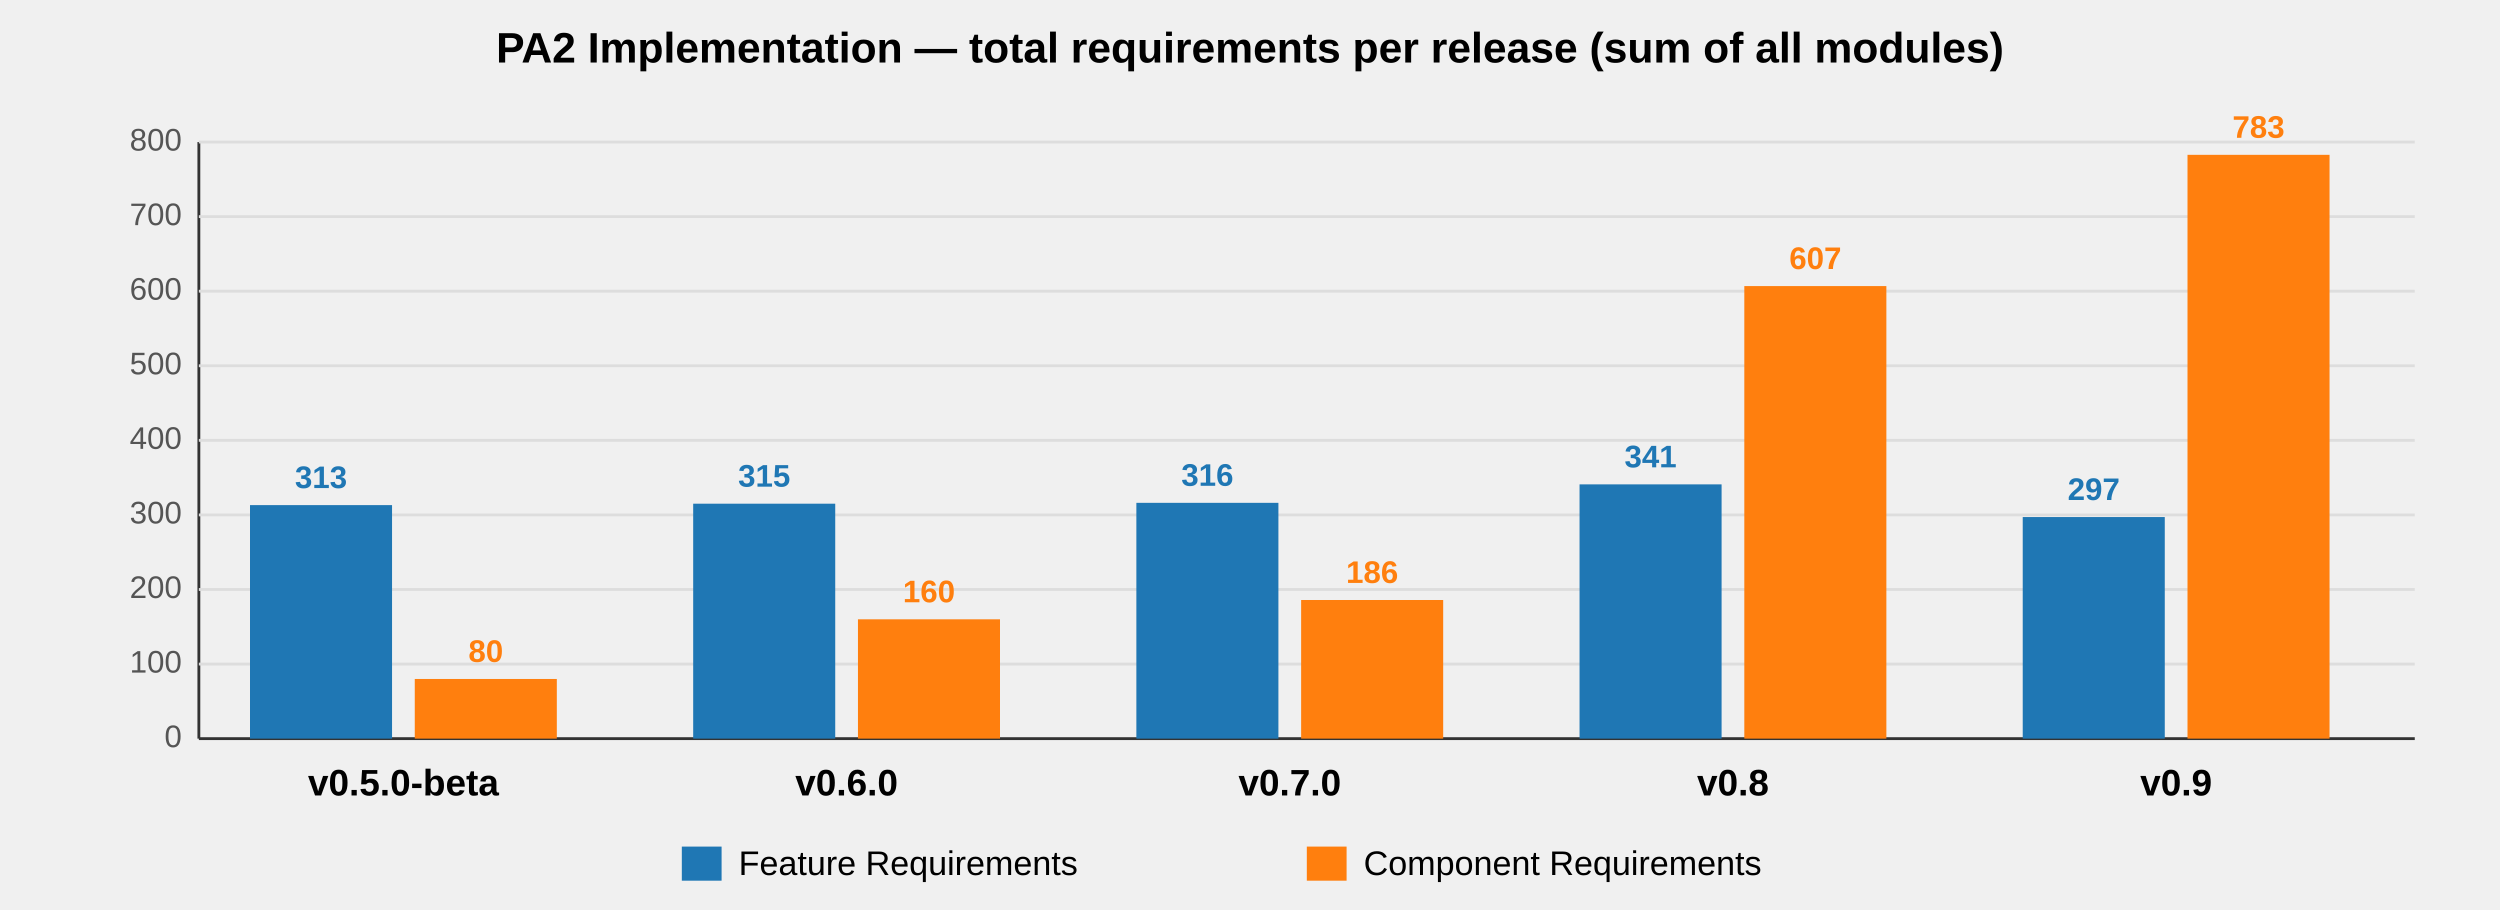
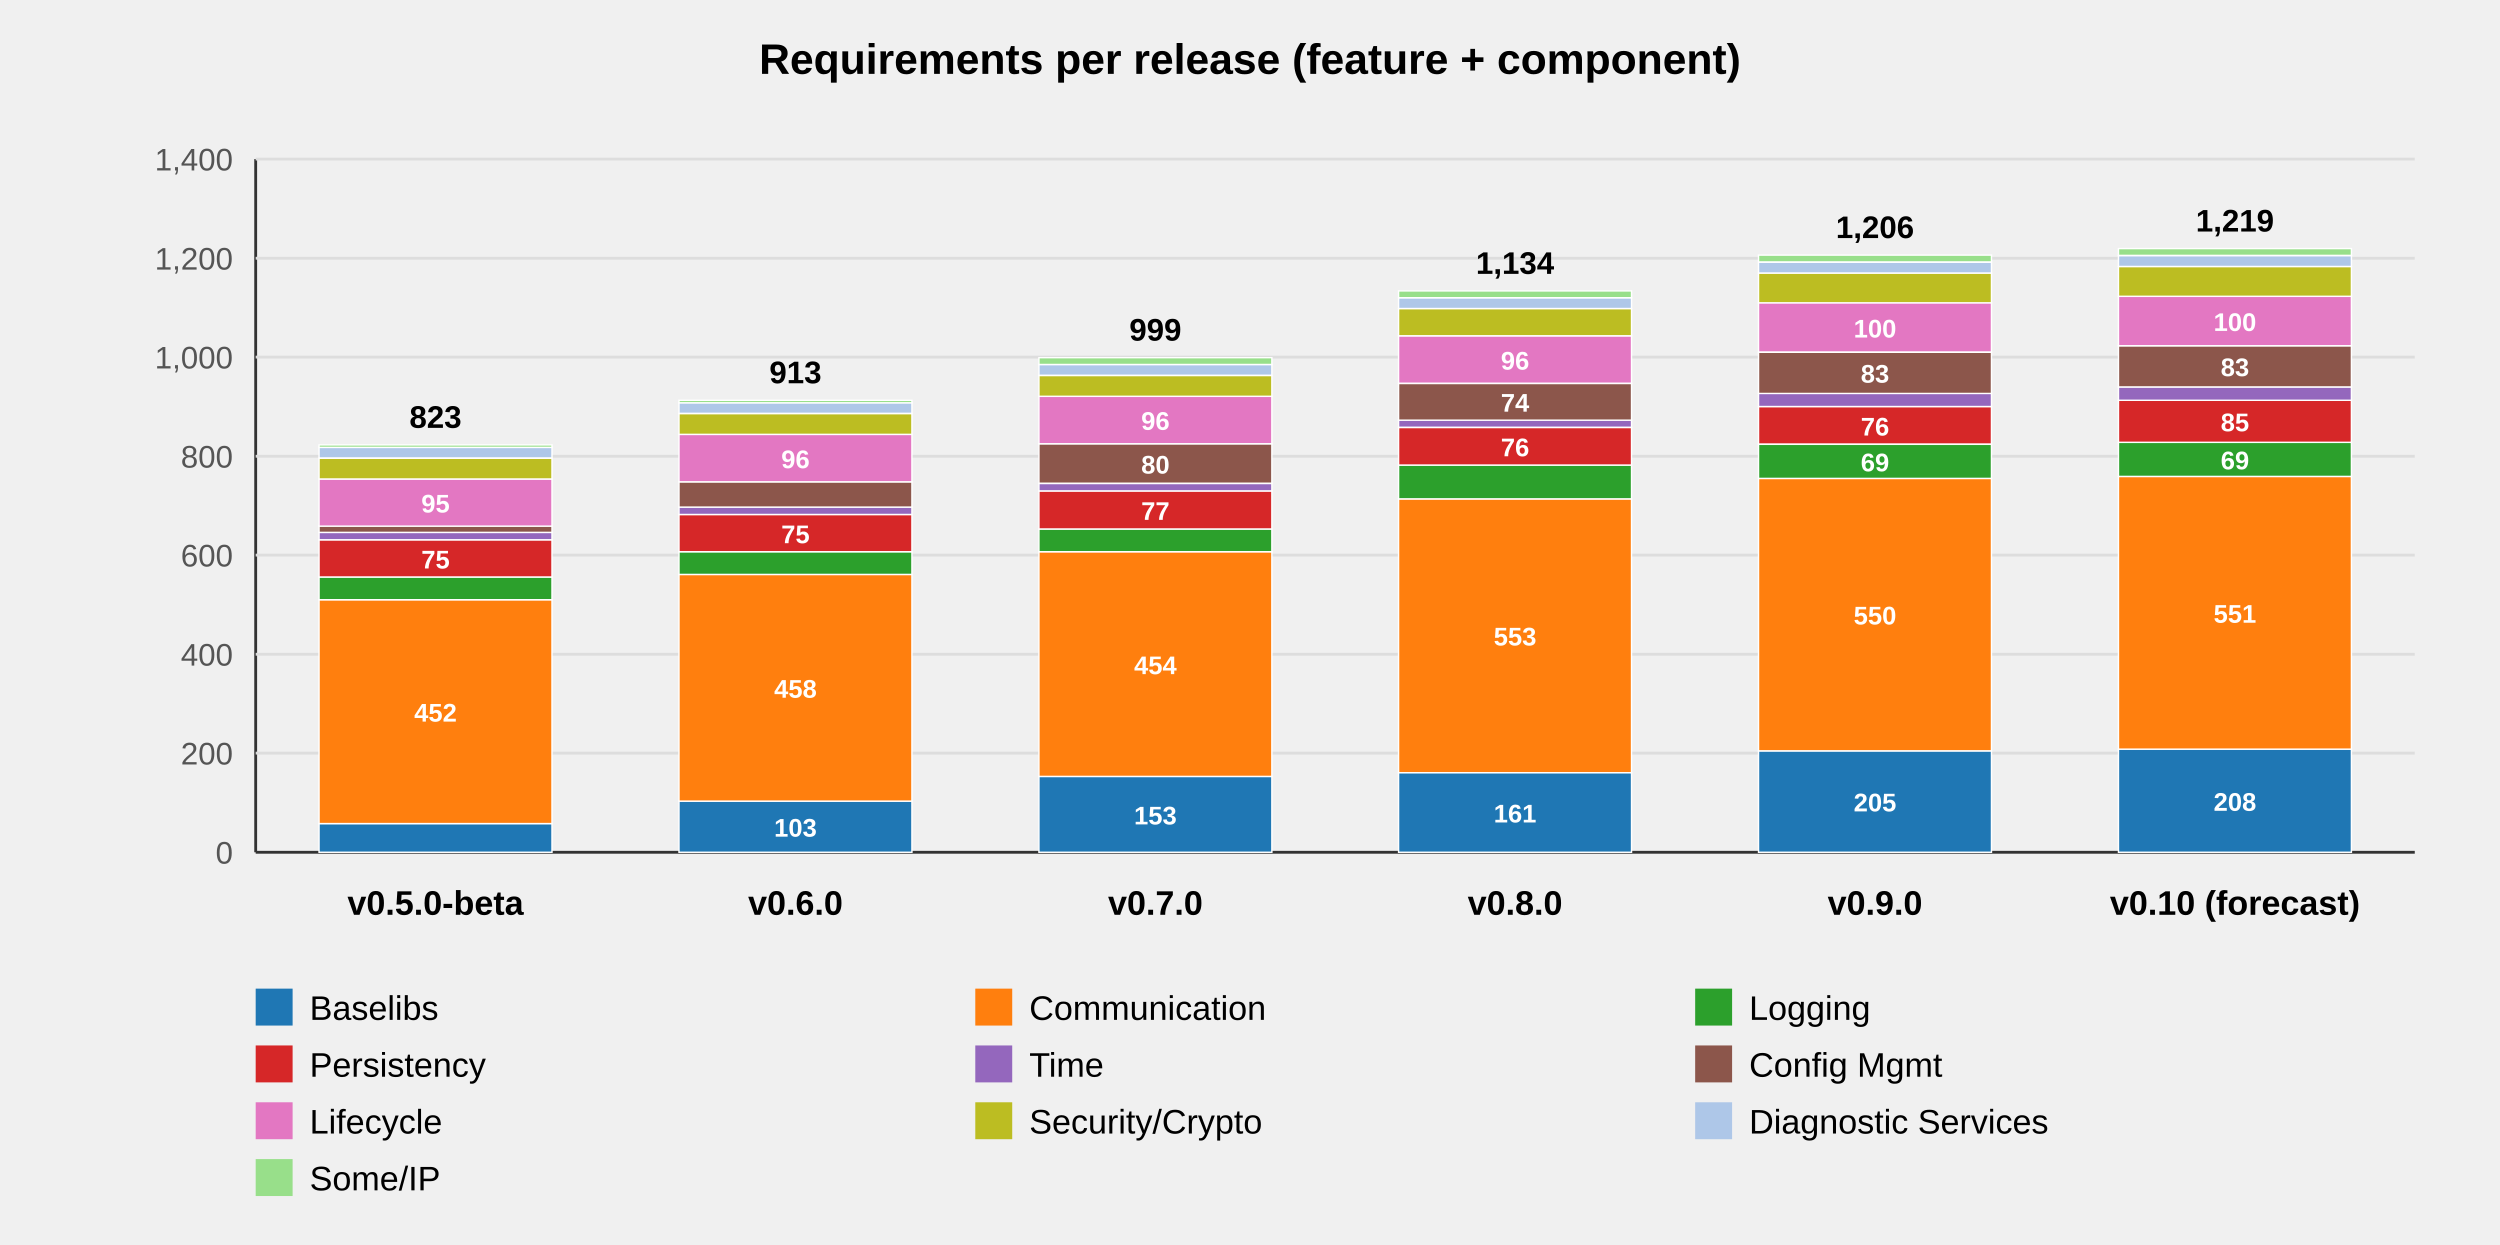
- <svg xmlns="http://www.w3.org/2000/svg" viewBox="0 0 880 320" font-family="Arial, sans-serif" font-size="13">
-   <text x="440" y="22" text-anchor="middle" font-size="15" font-weight="bold">
-     PA2 Implementation — total requirements per release (sum of all modules)
-   </text>
-   <line x1="70" y1="50" x2="70" y2="260" stroke="#333" stroke-width="1" />
-   <line x1="70" y1="260" x2="850" y2="260" stroke="#333" stroke-width="1" />
-   <g stroke="#ddd" stroke-width="1">
-     <line x1="70" y1="233.75" x2="850" y2="233.75" />
-     <line x1="70" y1="207.5" x2="850" y2="207.5" />
-     <line x1="70" y1="181.25" x2="850" y2="181.25" />
-     <line x1="70" y1="155.0" x2="850" y2="155.0" />
-     <line x1="70" y1="128.75" x2="850" y2="128.75" />
-     <line x1="70" y1="102.5" x2="850" y2="102.5" />
-     <line x1="70" y1="76.25" x2="850" y2="76.25" />
-     <line x1="70" y1="50.0" x2="850" y2="50.0" />
+ <svg xmlns="http://www.w3.org/2000/svg" viewBox="0 0 880 438" font-family="Arial, sans-serif" font-size="13" role="img">
+   <text x="440" y="26" text-anchor="middle" font-size="15" font-weight="bold">Requirements per release (feature + component)</text>
+   <line x1="90" y1="56" x2="90" y2="300" stroke="#333" />
+   <line x1="90" y1="300" x2="850" y2="300" stroke="#333" />
+   <g stroke="#ddd">
+     <line x1="90" y1="265.1" x2="850" y2="265.1" />
+     <line x1="90" y1="230.3" x2="850" y2="230.3" />
+     <line x1="90" y1="195.4" x2="850" y2="195.4" />
+     <line x1="90" y1="160.6" x2="850" y2="160.6" />
+     <line x1="90" y1="125.7" x2="850" y2="125.7" />
+     <line x1="90" y1="90.9" x2="850" y2="90.9" />
+     <line x1="90" y1="56.0" x2="850" y2="56.0" />
  </g>
  <g fill="#555" text-anchor="end" font-size="11">
-     <text x="64" y="263">0</text>
-     <text x="64" y="236.75">100</text>
-     <text x="64" y="210.5">200</text>
-     <text x="64" y="184.25">300</text>
-     <text x="64" y="158.0">400</text>
-     <text x="64" y="131.75">500</text>
-     <text x="64" y="105.5">600</text>
-     <text x="64" y="79.25">700</text>
-     <text x="64" y="53.0">800</text>
+     <text x="82" y="304.0">0</text>
+     <text x="82" y="269.1">200</text>
+     <text x="82" y="234.3">400</text>
+     <text x="82" y="199.4">600</text>
+     <text x="82" y="164.6">800</text>
+     <text x="82" y="129.7">1,000</text>
+     <text x="82" y="94.9">1,200</text>
+     <text x="82" y="60.0">1,400</text>
  </g>
-   <g>
-     <rect x="88" y="177.8" width="50" height="82.2" fill="#1f77b4" />
-     <rect x="146" y="239.0" width="50" height="21.0" fill="#ff7f0e" />
-     <text x="113" y="171.8" text-anchor="middle" font-size="11" fill="#1f77b4" font-weight="bold">313</text>
-     <text x="171" y="233.0" text-anchor="middle" font-size="11" fill="#ff7f0e" font-weight="bold">80</text>
-     <text x="142" y="280" text-anchor="middle" font-weight="bold">v0.5.0-beta</text>
-   </g>
-   <g>
-     <rect x="244" y="177.3" width="50" height="82.7" fill="#1f77b4" />
-     <rect x="302" y="218.0" width="50" height="42.0" fill="#ff7f0e" />
-     <text x="269" y="171.3" text-anchor="middle" font-size="11" fill="#1f77b4" font-weight="bold">315</text>
-     <text x="327" y="212.0" text-anchor="middle" font-size="11" fill="#ff7f0e" font-weight="bold">160</text>
-     <text x="298" y="280" text-anchor="middle" font-weight="bold">v0.6.0</text>
-   </g>
-   <g>
-     <rect x="400" y="177.0" width="50" height="83.0" fill="#1f77b4" />
-     <rect x="458" y="211.2" width="50" height="48.8" fill="#ff7f0e" />
-     <text x="425" y="171.0" text-anchor="middle" font-size="11" fill="#1f77b4" font-weight="bold">316</text>
-     <text x="483" y="205.2" text-anchor="middle" font-size="11" fill="#ff7f0e" font-weight="bold">186</text>
-     <text x="454" y="280" text-anchor="middle" font-weight="bold">v0.7.0</text>
-   </g>
-   <g>
-     <rect x="556" y="170.5" width="50" height="89.5" fill="#1f77b4" />
-     <rect x="614" y="100.7" width="50" height="159.3" fill="#ff7f0e" />
-     <text x="581" y="164.5" text-anchor="middle" font-size="11" fill="#1f77b4" font-weight="bold">341</text>
-     <text x="639" y="94.7" text-anchor="middle" font-size="11" fill="#ff7f0e" font-weight="bold">607</text>
-     <text x="610" y="280" text-anchor="middle" font-weight="bold">v0.8</text>
-   </g>
-   <g>
-     <rect x="712" y="182.0" width="50" height="78.0" fill="#1f77b4" />
-     <rect x="770" y="54.5" width="50" height="205.5" fill="#ff7f0e" />
-     <text x="737" y="176.0" text-anchor="middle" font-size="11" fill="#1f77b4" font-weight="bold">297</text>
-     <text x="795" y="48.5" text-anchor="middle" font-size="11" fill="#ff7f0e" font-weight="bold">783</text>
-     <text x="766" y="280" text-anchor="middle" font-weight="bold">v0.9</text>
-   </g>
+   <rect x="112.3" y="289.9" width="82" height="10.1" fill="#1f77b4" stroke="#fff" stroke-width="0.5" />
+   <rect x="112.3" y="211.1" width="82" height="78.8" fill="#ff7f0e" stroke="#fff" stroke-width="0.5" />
+   <text x="153.3" y="254.0" text-anchor="middle" font-size="9" fill="#fff" font-weight="bold">452</text>
+   <rect x="112.3" y="203.1" width="82" height="8.0" fill="#2ca02c" stroke="#fff" stroke-width="0.5" />
+   <rect x="112.3" y="190.0" width="82" height="13.1" fill="#d62728" stroke="#fff" stroke-width="0.5" />
+   <text x="153.3" y="200.1" text-anchor="middle" font-size="9" fill="#fff" font-weight="bold">75</text>
+   <rect x="112.3" y="187.4" width="82" height="2.6" fill="#9467bd" stroke="#fff" stroke-width="0.5" />
+   <rect x="112.3" y="185.1" width="82" height="2.3" fill="#8c564b" stroke="#fff" stroke-width="0.5" />
+   <rect x="112.3" y="168.6" width="82" height="16.6" fill="#e377c2" stroke="#fff" stroke-width="0.5" />
+   <text x="153.3" y="180.4" text-anchor="middle" font-size="9" fill="#fff" font-weight="bold">95</text>
+   <rect x="112.3" y="161.3" width="82" height="7.3" fill="#bcbd22" stroke="#fff" stroke-width="0.5" />
+   <rect x="112.3" y="157.4" width="82" height="3.8" fill="#aec7e8" stroke="#fff" stroke-width="0.5" />
+   <rect x="112.3" y="156.6" width="82" height="0.9" fill="#98df8a" stroke="#fff" stroke-width="0.5" />
+   <text x="153.3" y="150.6" text-anchor="middle" font-size="11" font-weight="bold">823</text>
+   <text x="153.3" y="322" text-anchor="middle" font-weight="bold" font-size="12">v0.5.0-beta</text>
+   <rect x="239.0" y="282.0" width="82" height="18.0" fill="#1f77b4" stroke="#fff" stroke-width="0.5" />
+   <text x="280.0" y="294.5" text-anchor="middle" font-size="9" fill="#fff" font-weight="bold">103</text>
+   <rect x="239.0" y="202.2" width="82" height="79.8" fill="#ff7f0e" stroke="#fff" stroke-width="0.5" />
+   <text x="280.0" y="245.6" text-anchor="middle" font-size="9" fill="#fff" font-weight="bold">458</text>
+   <rect x="239.0" y="194.2" width="82" height="8.0" fill="#2ca02c" stroke="#fff" stroke-width="0.5" />
+   <rect x="239.0" y="181.1" width="82" height="13.1" fill="#d62728" stroke="#fff" stroke-width="0.5" />
+   <text x="280.0" y="191.2" text-anchor="middle" font-size="9" fill="#fff" font-weight="bold">75</text>
+   <rect x="239.0" y="178.5" width="82" height="2.6" fill="#9467bd" stroke="#fff" stroke-width="0.5" />
+   <rect x="239.0" y="169.6" width="82" height="8.9" fill="#8c564b" stroke="#fff" stroke-width="0.5" />
+   <rect x="239.0" y="152.9" width="82" height="16.7" fill="#e377c2" stroke="#fff" stroke-width="0.5" />
+   <text x="280.0" y="164.8" text-anchor="middle" font-size="9" fill="#fff" font-weight="bold">96</text>
+   <rect x="239.0" y="145.6" width="82" height="7.3" fill="#bcbd22" stroke="#fff" stroke-width="0.5" />
+   <rect x="239.0" y="141.7" width="82" height="3.8" fill="#aec7e8" stroke="#fff" stroke-width="0.5" />
+   <rect x="239.0" y="140.9" width="82" height="0.9" fill="#98df8a" stroke="#fff" stroke-width="0.5" />
+   <text x="280.0" y="134.9" text-anchor="middle" font-size="11" font-weight="bold">913</text>
+   <text x="280.0" y="322" text-anchor="middle" font-weight="bold" font-size="12">v0.6.0</text>
+   <rect x="365.7" y="273.3" width="82" height="26.7" fill="#1f77b4" stroke="#fff" stroke-width="0.5" />
+   <text x="406.7" y="290.2" text-anchor="middle" font-size="9" fill="#fff" font-weight="bold">153</text>
+   <rect x="365.7" y="194.2" width="82" height="79.1" fill="#ff7f0e" stroke="#fff" stroke-width="0.5" />
+   <text x="406.7" y="237.3" text-anchor="middle" font-size="9" fill="#fff" font-weight="bold">454</text>
+   <rect x="365.7" y="186.2" width="82" height="8.0" fill="#2ca02c" stroke="#fff" stroke-width="0.5" />
+   <rect x="365.7" y="172.8" width="82" height="13.4" fill="#d62728" stroke="#fff" stroke-width="0.5" />
+   <text x="406.7" y="183.0" text-anchor="middle" font-size="9" fill="#fff" font-weight="bold">77</text>
+   <rect x="365.7" y="170.2" width="82" height="2.6" fill="#9467bd" stroke="#fff" stroke-width="0.5" />
+   <rect x="365.7" y="156.2" width="82" height="13.9" fill="#8c564b" stroke="#fff" stroke-width="0.5" />
+   <text x="406.7" y="166.7" text-anchor="middle" font-size="9" fill="#fff" font-weight="bold">80</text>
+   <rect x="365.7" y="139.5" width="82" height="16.7" fill="#e377c2" stroke="#fff" stroke-width="0.5" />
+   <text x="406.7" y="151.3" text-anchor="middle" font-size="9" fill="#fff" font-weight="bold">96</text>
+   <rect x="365.7" y="132.2" width="82" height="7.3" fill="#bcbd22" stroke="#fff" stroke-width="0.5" />
+   <rect x="365.7" y="128.3" width="82" height="3.8" fill="#aec7e8" stroke="#fff" stroke-width="0.5" />
+   <rect x="365.7" y="125.9" width="82" height="2.4" fill="#98df8a" stroke="#fff" stroke-width="0.5" />
+   <text x="406.7" y="119.9" text-anchor="middle" font-size="11" font-weight="bold">999</text>
+   <text x="406.7" y="322" text-anchor="middle" font-weight="bold" font-size="12">v0.7.0</text>
+   <rect x="492.3" y="271.9" width="82" height="28.1" fill="#1f77b4" stroke="#fff" stroke-width="0.5" />
+   <text x="533.3" y="289.5" text-anchor="middle" font-size="9" fill="#fff" font-weight="bold">161</text>
+   <rect x="492.3" y="175.6" width="82" height="96.4" fill="#ff7f0e" stroke="#fff" stroke-width="0.5" />
+   <text x="533.3" y="227.2" text-anchor="middle" font-size="9" fill="#fff" font-weight="bold">553</text>
+   <rect x="492.3" y="163.7" width="82" height="11.9" fill="#2ca02c" stroke="#fff" stroke-width="0.5" />
+   <rect x="492.3" y="150.5" width="82" height="13.2" fill="#d62728" stroke="#fff" stroke-width="0.5" />
+   <text x="533.3" y="160.6" text-anchor="middle" font-size="9" fill="#fff" font-weight="bold">76</text>
+   <rect x="492.3" y="147.8" width="82" height="2.6" fill="#9467bd" stroke="#fff" stroke-width="0.5" />
+   <rect x="492.3" y="135.0" width="82" height="12.9" fill="#8c564b" stroke="#fff" stroke-width="0.5" />
+   <text x="533.3" y="144.9" text-anchor="middle" font-size="9" fill="#fff" font-weight="bold">74</text>
+   <rect x="492.3" y="118.2" width="82" height="16.7" fill="#e377c2" stroke="#fff" stroke-width="0.5" />
+   <text x="533.3" y="130.1" text-anchor="middle" font-size="9" fill="#fff" font-weight="bold">96</text>
+   <rect x="492.3" y="108.6" width="82" height="9.6" fill="#bcbd22" stroke="#fff" stroke-width="0.5" />
+   <rect x="492.3" y="104.8" width="82" height="3.8" fill="#aec7e8" stroke="#fff" stroke-width="0.5" />
+   <rect x="492.3" y="102.4" width="82" height="2.4" fill="#98df8a" stroke="#fff" stroke-width="0.5" />
+   <text x="533.3" y="96.4" text-anchor="middle" font-size="11" font-weight="bold">1,134</text>
+   <text x="533.3" y="322" text-anchor="middle" font-weight="bold" font-size="12">v0.8.0</text>
+   <rect x="619.0" y="264.3" width="82" height="35.7" fill="#1f77b4" stroke="#fff" stroke-width="0.5" />
+   <text x="660.0" y="285.6" text-anchor="middle" font-size="9" fill="#fff" font-weight="bold">205</text>
+   <rect x="619.0" y="168.4" width="82" height="95.9" fill="#ff7f0e" stroke="#fff" stroke-width="0.5" />
+   <text x="660.0" y="219.8" text-anchor="middle" font-size="9" fill="#fff" font-weight="bold">550</text>
+   <rect x="619.0" y="156.4" width="82" height="12.0" fill="#2ca02c" stroke="#fff" stroke-width="0.5" />
+   <text x="660.0" y="165.9" text-anchor="middle" font-size="9" fill="#fff" font-weight="bold">69</text>
+   <rect x="619.0" y="143.1" width="82" height="13.2" fill="#d62728" stroke="#fff" stroke-width="0.5" />
+   <text x="660.0" y="153.3" text-anchor="middle" font-size="9" fill="#fff" font-weight="bold">76</text>
+   <rect x="619.0" y="138.4" width="82" height="4.7" fill="#9467bd" stroke="#fff" stroke-width="0.5" />
+   <rect x="619.0" y="124.0" width="82" height="14.5" fill="#8c564b" stroke="#fff" stroke-width="0.5" />
+   <text x="660.0" y="134.7" text-anchor="middle" font-size="9" fill="#fff" font-weight="bold">83</text>
+   <rect x="619.0" y="106.5" width="82" height="17.4" fill="#e377c2" stroke="#fff" stroke-width="0.5" />
+   <text x="660.0" y="118.8" text-anchor="middle" font-size="9" fill="#fff" font-weight="bold">100</text>
+   <rect x="619.0" y="96.1" width="82" height="10.5" fill="#bcbd22" stroke="#fff" stroke-width="0.5" />
+   <rect x="619.0" y="92.3" width="82" height="3.8" fill="#aec7e8" stroke="#fff" stroke-width="0.5" />
+   <rect x="619.0" y="89.8" width="82" height="2.4" fill="#98df8a" stroke="#fff" stroke-width="0.5" />
+   <text x="660.0" y="83.8" text-anchor="middle" font-size="11" font-weight="bold">1,206</text>
+   <text x="660.0" y="322" text-anchor="middle" font-weight="bold" font-size="12">v0.9.0</text>
+   <rect x="745.7" y="263.7" width="82" height="36.3" fill="#1f77b4" stroke="#fff" stroke-width="0.5" />
+   <text x="786.7" y="285.4" text-anchor="middle" font-size="9" fill="#fff" font-weight="bold">208</text>
+   <rect x="745.7" y="167.7" width="82" height="96.0" fill="#ff7f0e" stroke="#fff" stroke-width="0.5" />
+   <text x="786.7" y="219.2" text-anchor="middle" font-size="9" fill="#fff" font-weight="bold">551</text>
+   <rect x="745.7" y="155.7" width="82" height="12.0" fill="#2ca02c" stroke="#fff" stroke-width="0.5" />
+   <text x="786.7" y="165.2" text-anchor="middle" font-size="9" fill="#fff" font-weight="bold">69</text>
+   <rect x="745.7" y="140.9" width="82" height="14.8" fill="#d62728" stroke="#fff" stroke-width="0.5" />
+   <text x="786.7" y="151.8" text-anchor="middle" font-size="9" fill="#fff" font-weight="bold">85</text>
+   <rect x="745.7" y="136.2" width="82" height="4.7" fill="#9467bd" stroke="#fff" stroke-width="0.5" />
+   <rect x="745.7" y="121.7" width="82" height="14.5" fill="#8c564b" stroke="#fff" stroke-width="0.5" />
+   <text x="786.7" y="132.4" text-anchor="middle" font-size="9" fill="#fff" font-weight="bold">83</text>
+   <rect x="745.7" y="104.3" width="82" height="17.4" fill="#e377c2" stroke="#fff" stroke-width="0.5" />
+   <text x="786.7" y="116.5" text-anchor="middle" font-size="9" fill="#fff" font-weight="bold">100</text>
+   <rect x="745.7" y="93.8" width="82" height="10.5" fill="#bcbd22" stroke="#fff" stroke-width="0.5" />
+   <rect x="745.7" y="90.0" width="82" height="3.8" fill="#aec7e8" stroke="#fff" stroke-width="0.5" />
+   <rect x="745.7" y="87.5" width="82" height="2.4" fill="#98df8a" stroke="#fff" stroke-width="0.5" />
+   <text x="786.7" y="81.5" text-anchor="middle" font-size="11" font-weight="bold">1,219</text>
+   <text x="786.7" y="322" text-anchor="middle" font-weight="bold" font-size="12">v0.10 (forecast)</text>
  <g font-size="12">
-     <rect x="240" y="298" width="14" height="12" fill="#1f77b4" />
-     <text x="260" y="308">Feature Requirements</text>
-     <rect x="460" y="298" width="14" height="12" fill="#ff7f0e" />
-     <text x="480" y="308">Component Requirements</text>
+     <rect x="90.0" y="348" width="13" height="13" fill="#1f77b4" />
+     <text x="109.0" y="359">Baselibs</text>
+     <rect x="343.3" y="348" width="13" height="13" fill="#ff7f0e" />
+     <text x="362.3" y="359">Communication</text>
+     <rect x="596.7" y="348" width="13" height="13" fill="#2ca02c" />
+     <text x="615.7" y="359">Logging</text>
+     <rect x="90.0" y="368" width="13" height="13" fill="#d62728" />
+     <text x="109.0" y="379">Persistency</text>
+     <rect x="343.3" y="368" width="13" height="13" fill="#9467bd" />
+     <text x="362.3" y="379">Time</text>
+     <rect x="596.7" y="368" width="13" height="13" fill="#8c564b" />
+     <text x="615.7" y="379">Config Mgmt</text>
+     <rect x="90.0" y="388" width="13" height="13" fill="#e377c2" />
+     <text x="109.0" y="399">Lifecycle</text>
+     <rect x="343.3" y="388" width="13" height="13" fill="#bcbd22" />
+     <text x="362.3" y="399">Security/Crypto</text>
+     <rect x="596.7" y="388" width="13" height="13" fill="#aec7e8" />
+     <text x="615.7" y="399">Diagnostic Services</text>
+     <rect x="90.0" y="408" width="13" height="13" fill="#98df8a" />
+     <text x="109.0" y="419">Some/IP</text>
  </g>
</svg>
